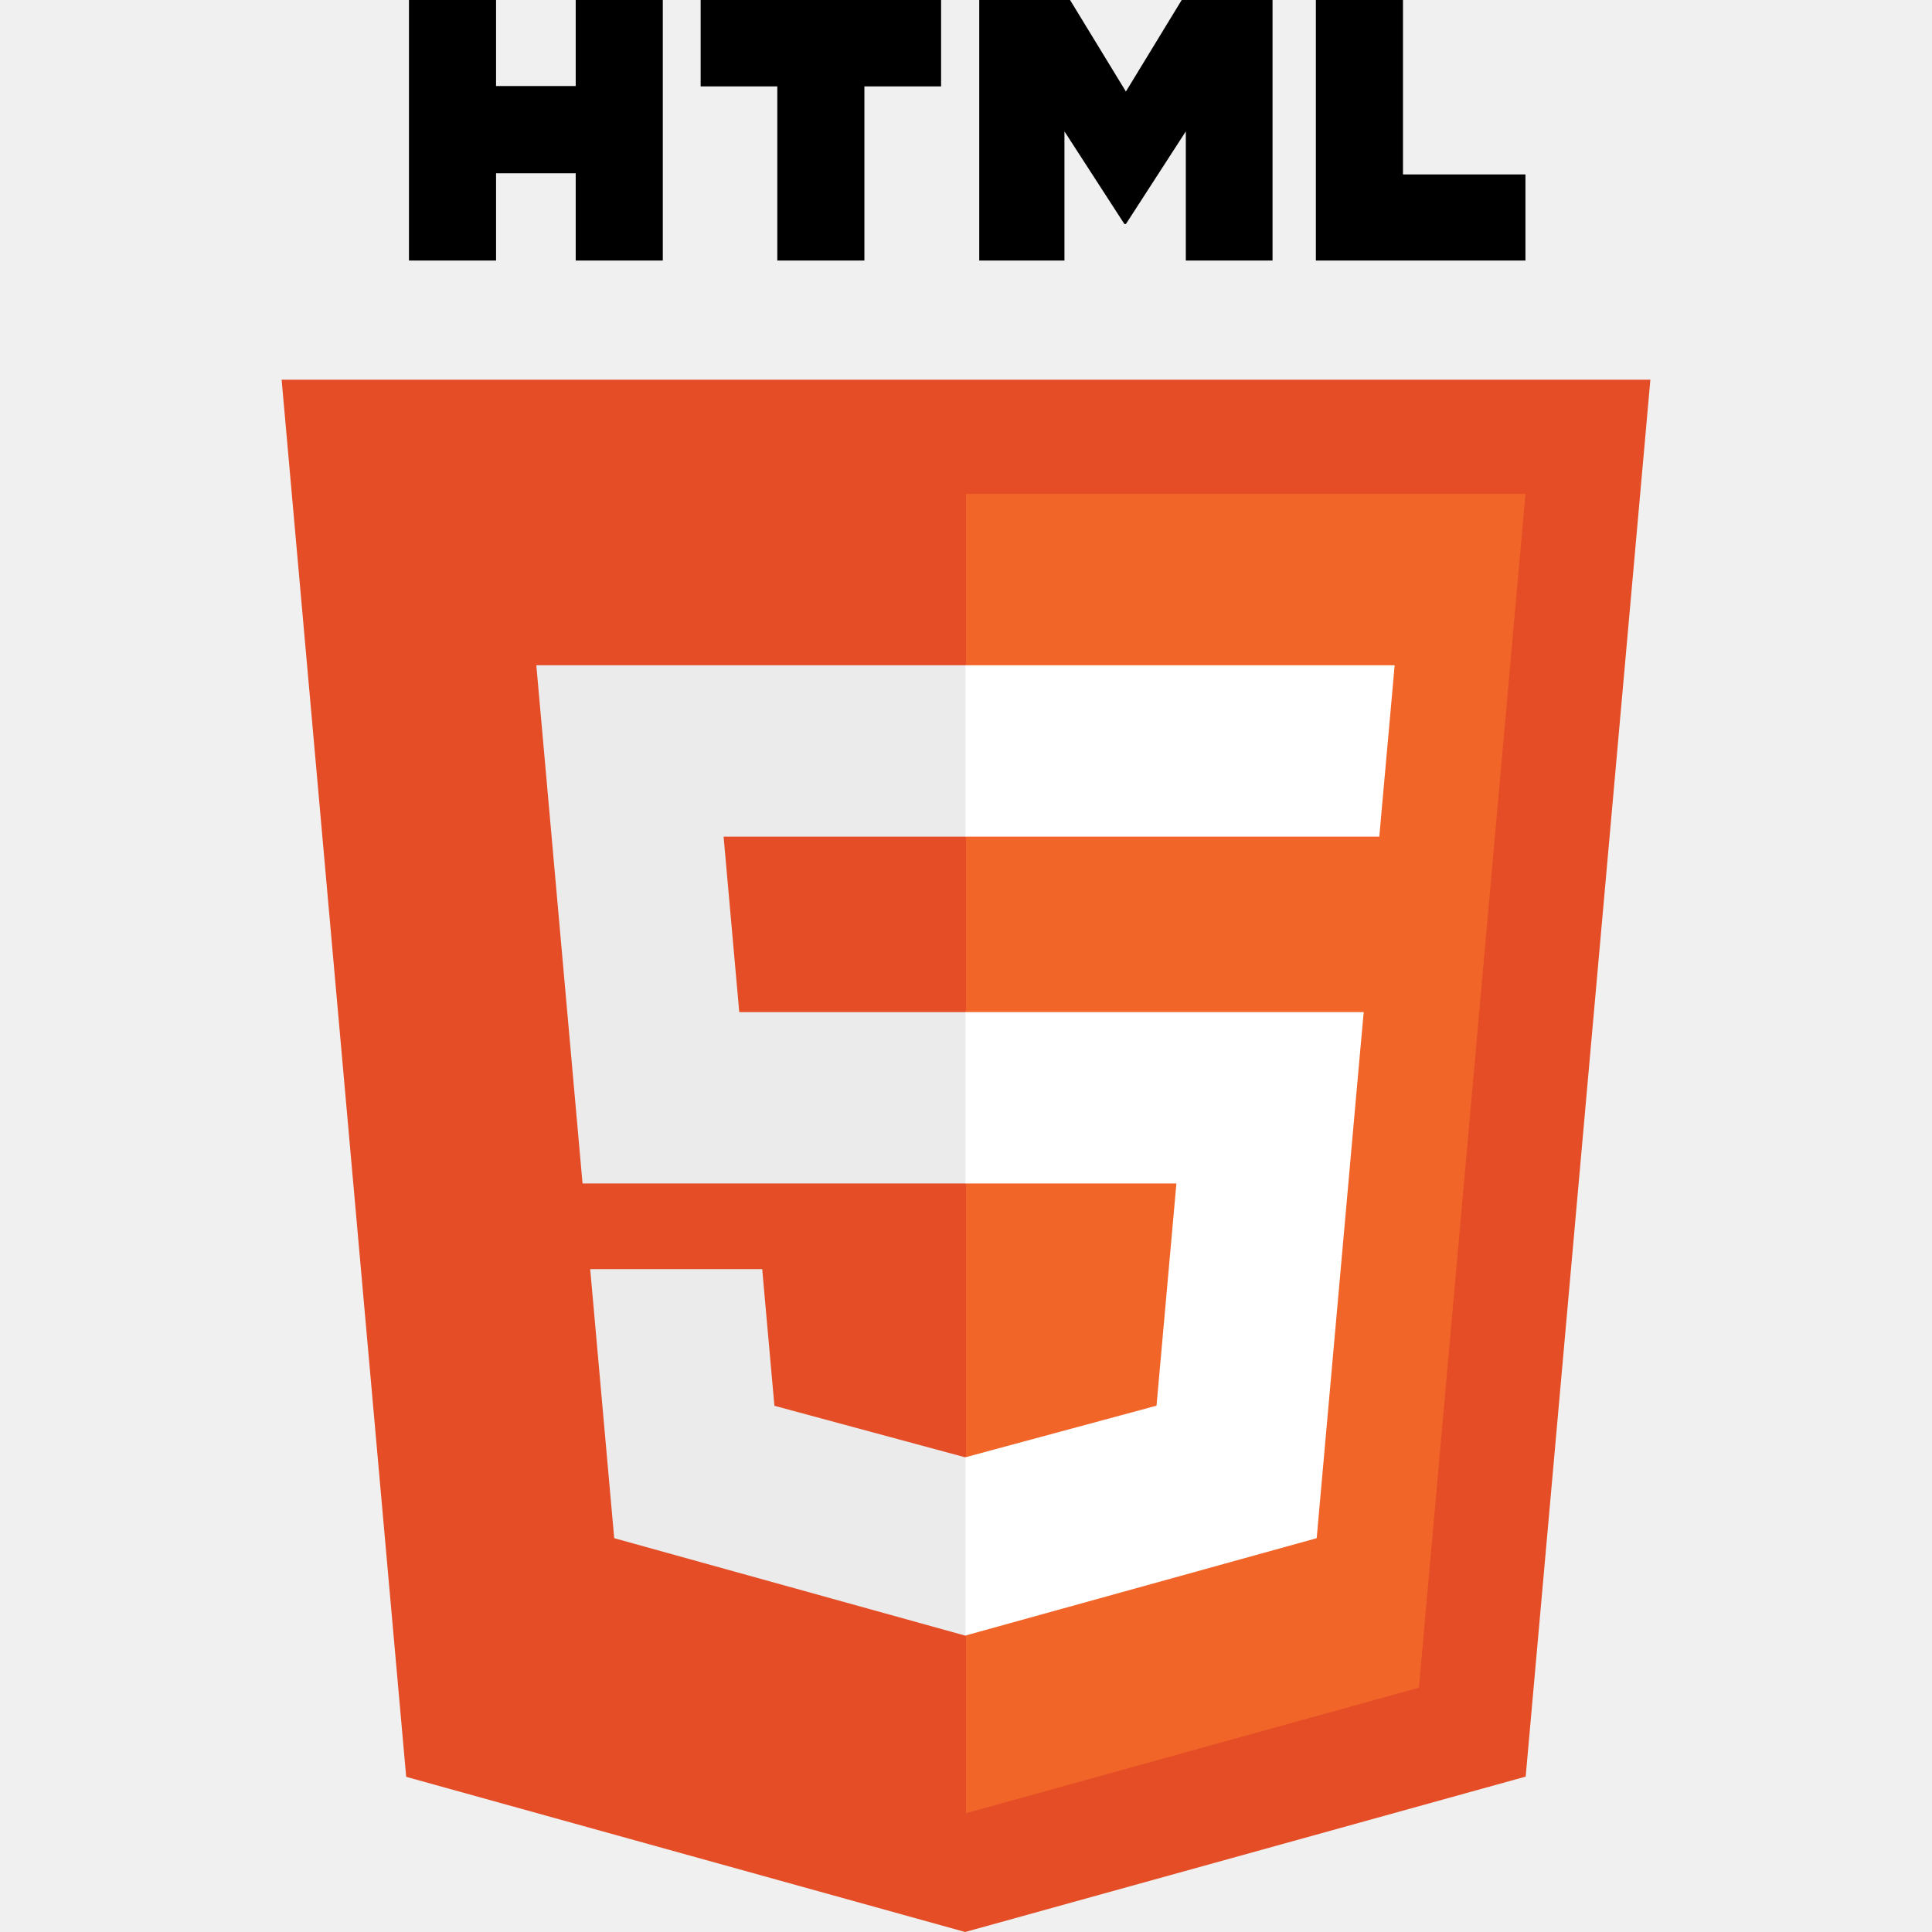
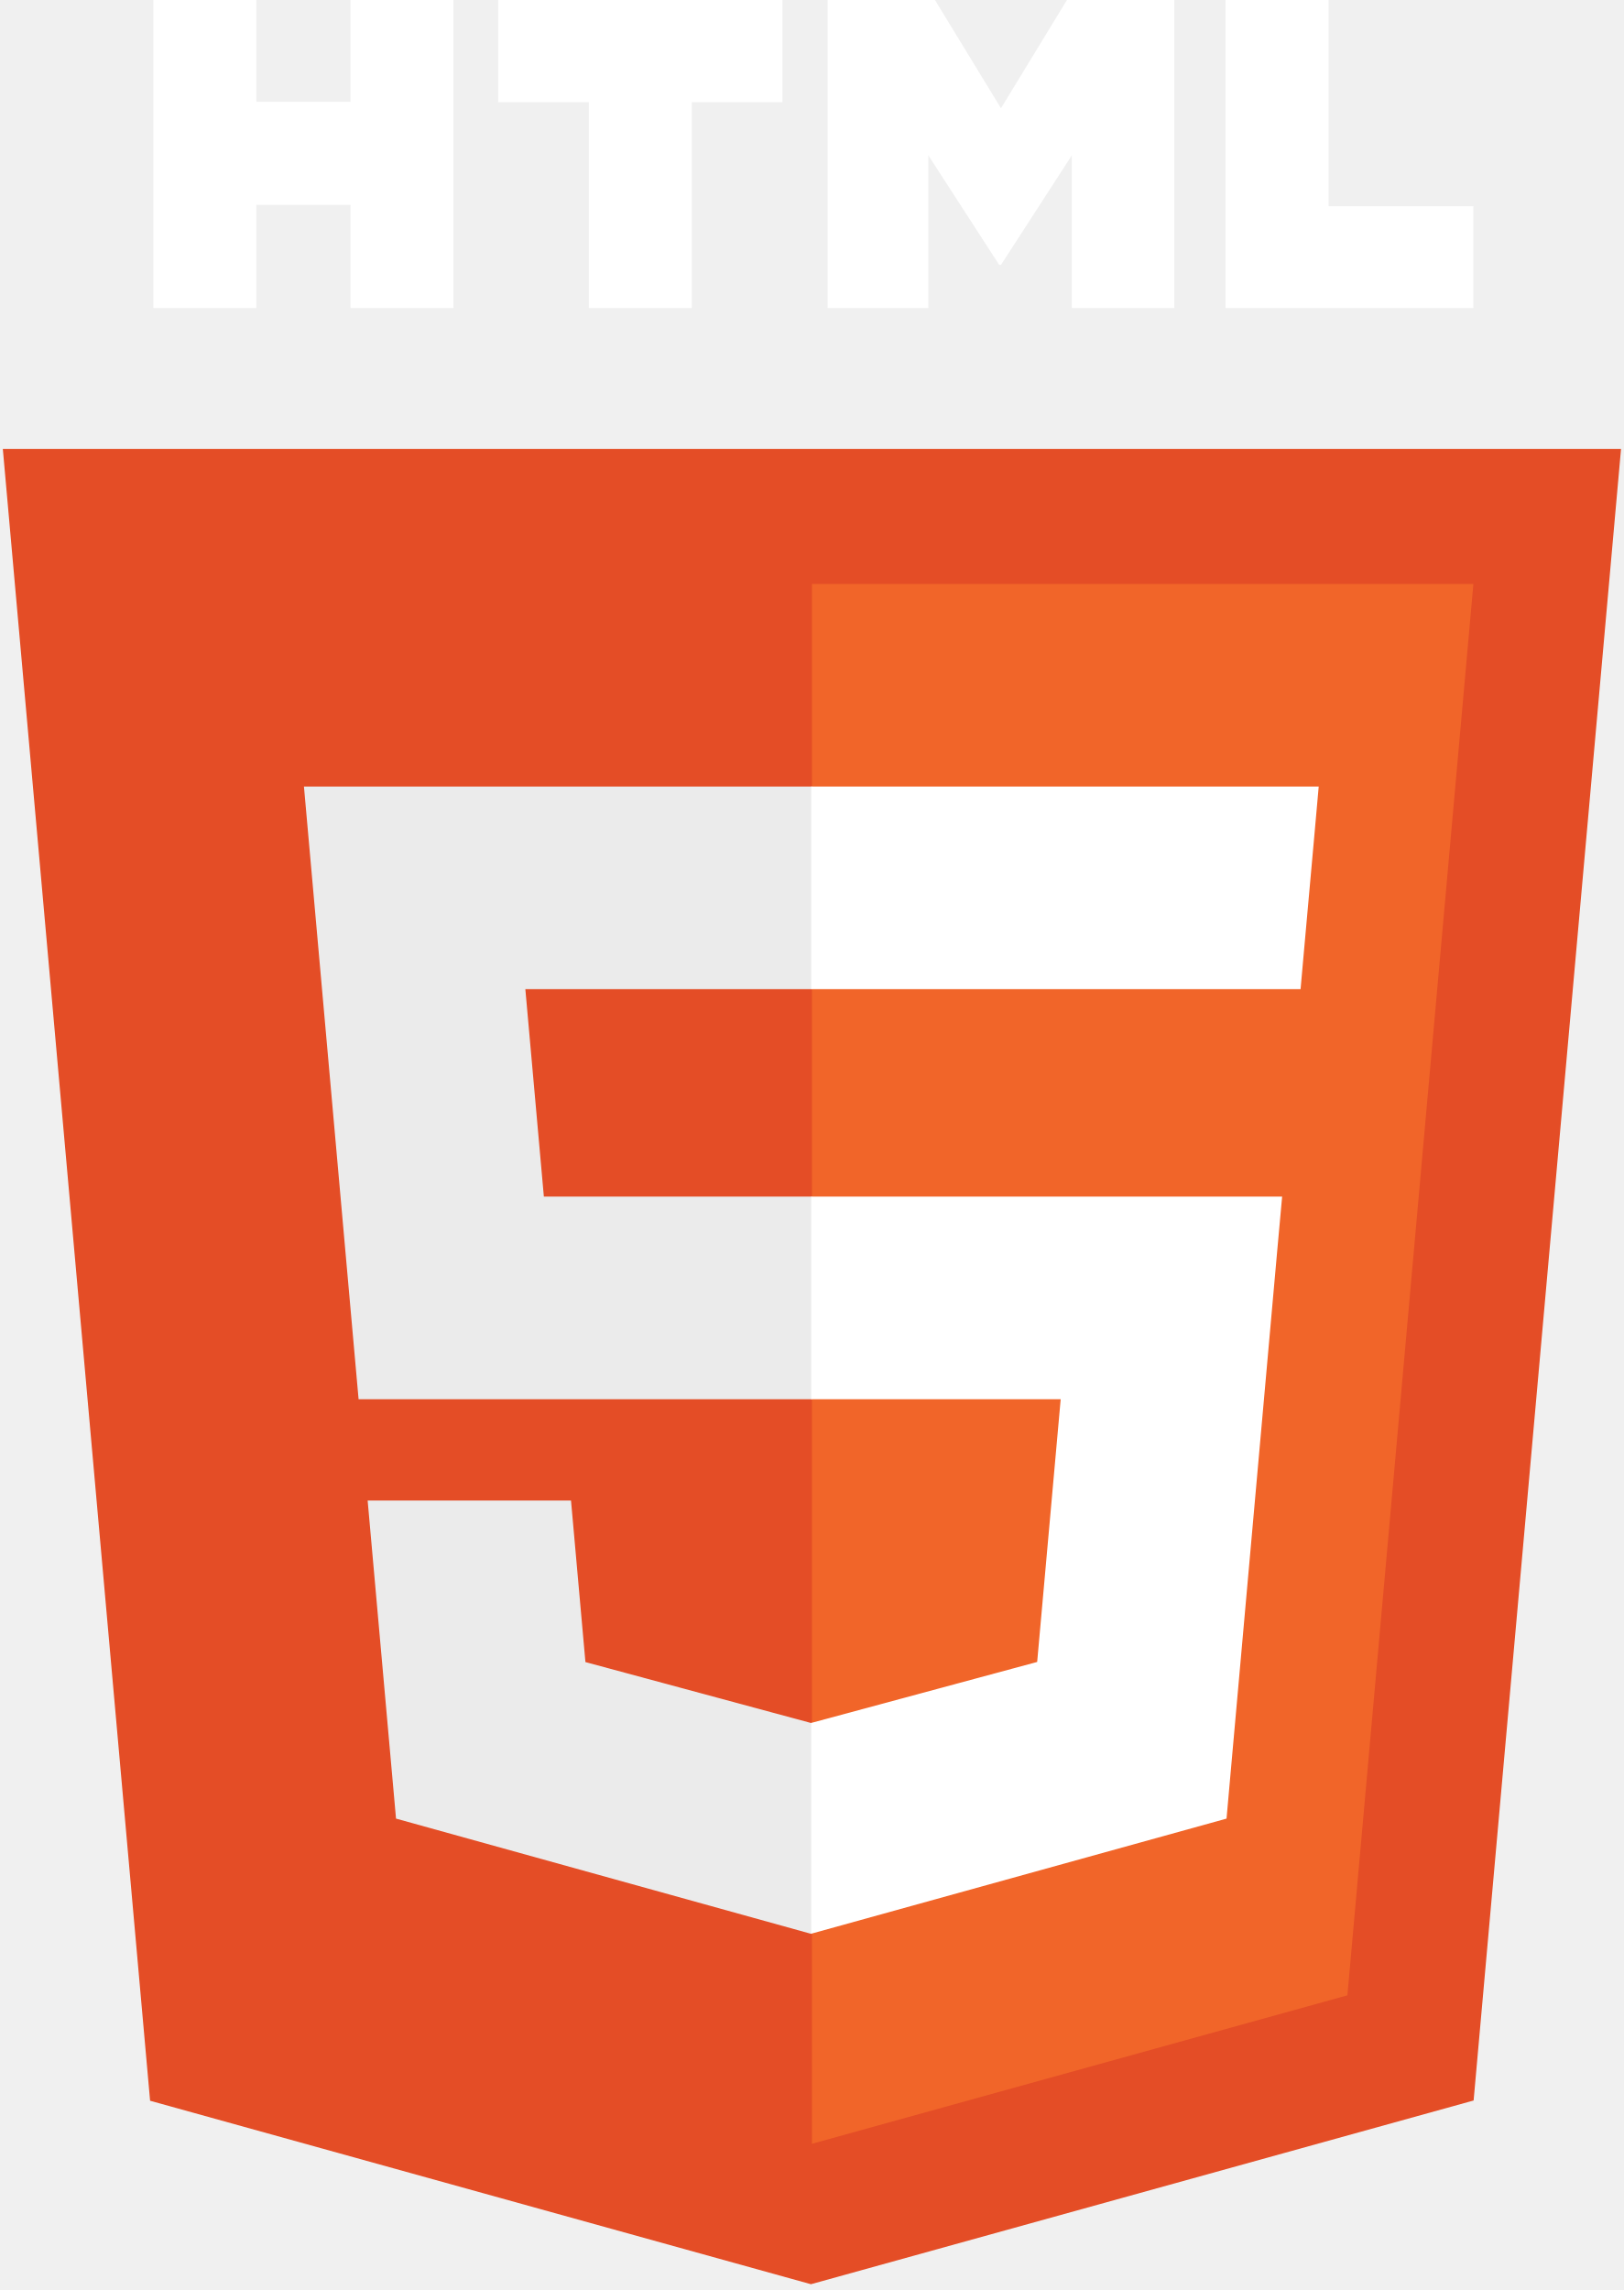
- <svg xmlns="http://www.w3.org/2000/svg" viewBox="0 0 512 512">
-   <polygon fill="#E44D26" points="107.644,470.877 74.633,100.62 437.367,100.62 404.321,470.819 255.778,512    " />
-   <polygon fill="#F16529" points="256,480.523 376.03,447.246 404.27,130.894 256,130.894    " />
-   <polygon fill="#EBEBEB" points="256,268.217 195.91,268.217 191.76,221.716 256,221.716 256,176.305 255.843,176.305 142.132,176.305 143.219,188.488 154.38,313.627 256,313.627" />
-   <polygon fill="#EBEBEB" points="256,386.153 255.801,386.206 205.227,372.55 201.994,336.333 177.419,336.333 156.409,336.333 162.771,407.634 255.791,433.457 256,433.399" />
-   <path d="M108.382,0h23.077v22.8h21.11V0h23.078v69.044H152.57v-23.12h-21.11v23.12h-23.077V0z" />
-   <path d="M205.994,22.896h-20.316V0h63.72v22.896h-20.325v46.148h-23.078V22.896z" />
-   <path d="M259.511,0h24.063l14.802,24.26L313.163,0h24.072v69.044h-22.982V34.822l-15.877,24.549h-0.397l-15.888-24.549v34.222h-22.58V0z" />
-   <path d="M348.72,0h23.084v46.222h32.453v22.822H348.72V0z" />
-   <polygon fill="#FFFFFF" points="255.843,268.217 255.843,313.627 311.761,313.627 306.49,372.521 255.843,386.191 255.843,433.435 348.937,407.634 349.62,399.962 360.291,280.411 361.399,268.217 349.162,268.217" />
-   <polygon fill="#FFFFFF" points="255.843,176.305 255.843,204.509 255.843,221.605 255.843,221.716 365.385,221.716 365.385,221.716 365.531,221.716 366.442,211.509 368.511,188.488 369.597,176.305" />
+ <svg xmlns="http://www.w3.org/2000/svg" width="1773" height="2500" viewBox="0 0 256 361" preserveAspectRatio="xMinYMin meet">
+   <path d="M255.555 70.766l-23.241 260.36-104.47 28.962-104.182-28.922L.445 70.766h255.11z" fill="#E44D26" />
+   <path d="M128 337.95l84.417-23.403 19.86-222.49H128V337.95z" fill="#F16529" />
+   <path d="M82.82 155.932H128v-31.937H47.917l.764 8.568 7.85 88.01H128v-31.937H85.739l-2.919-32.704zM90.018 236.542h-32.06l4.474 50.146 65.421 18.16.147-.04V271.58l-.14.037-35.568-9.604-2.274-25.471z" fill="#EBEBEB" />
+   <path d="M24.18 0h16.23v16.035h14.847V0h16.231v48.558h-16.23v-16.26H40.411v16.26h-16.23V0zM92.83 16.103H78.544V0h44.814v16.103h-14.295v32.455h-16.23V16.103h-.001zM130.47 0h16.923l10.41 17.062L168.203 0h16.93v48.558h-16.164V24.49l-11.166 17.265h-.28L146.35 24.49v24.068h-15.88V0zM193.21 0h16.235v32.508h22.824v16.05h-39.06V0z" fill="#fff" />
+   <path d="M127.89 220.573h39.327l-3.708 41.42-35.62 9.614v33.226l65.473-18.145.48-5.396 7.506-84.08.779-8.576H127.89v31.937zM127.89 155.854v.078h77.143l.64-7.178 1.456-16.191.763-8.568H127.89v31.86z" fill="#FFF" />
</svg>
